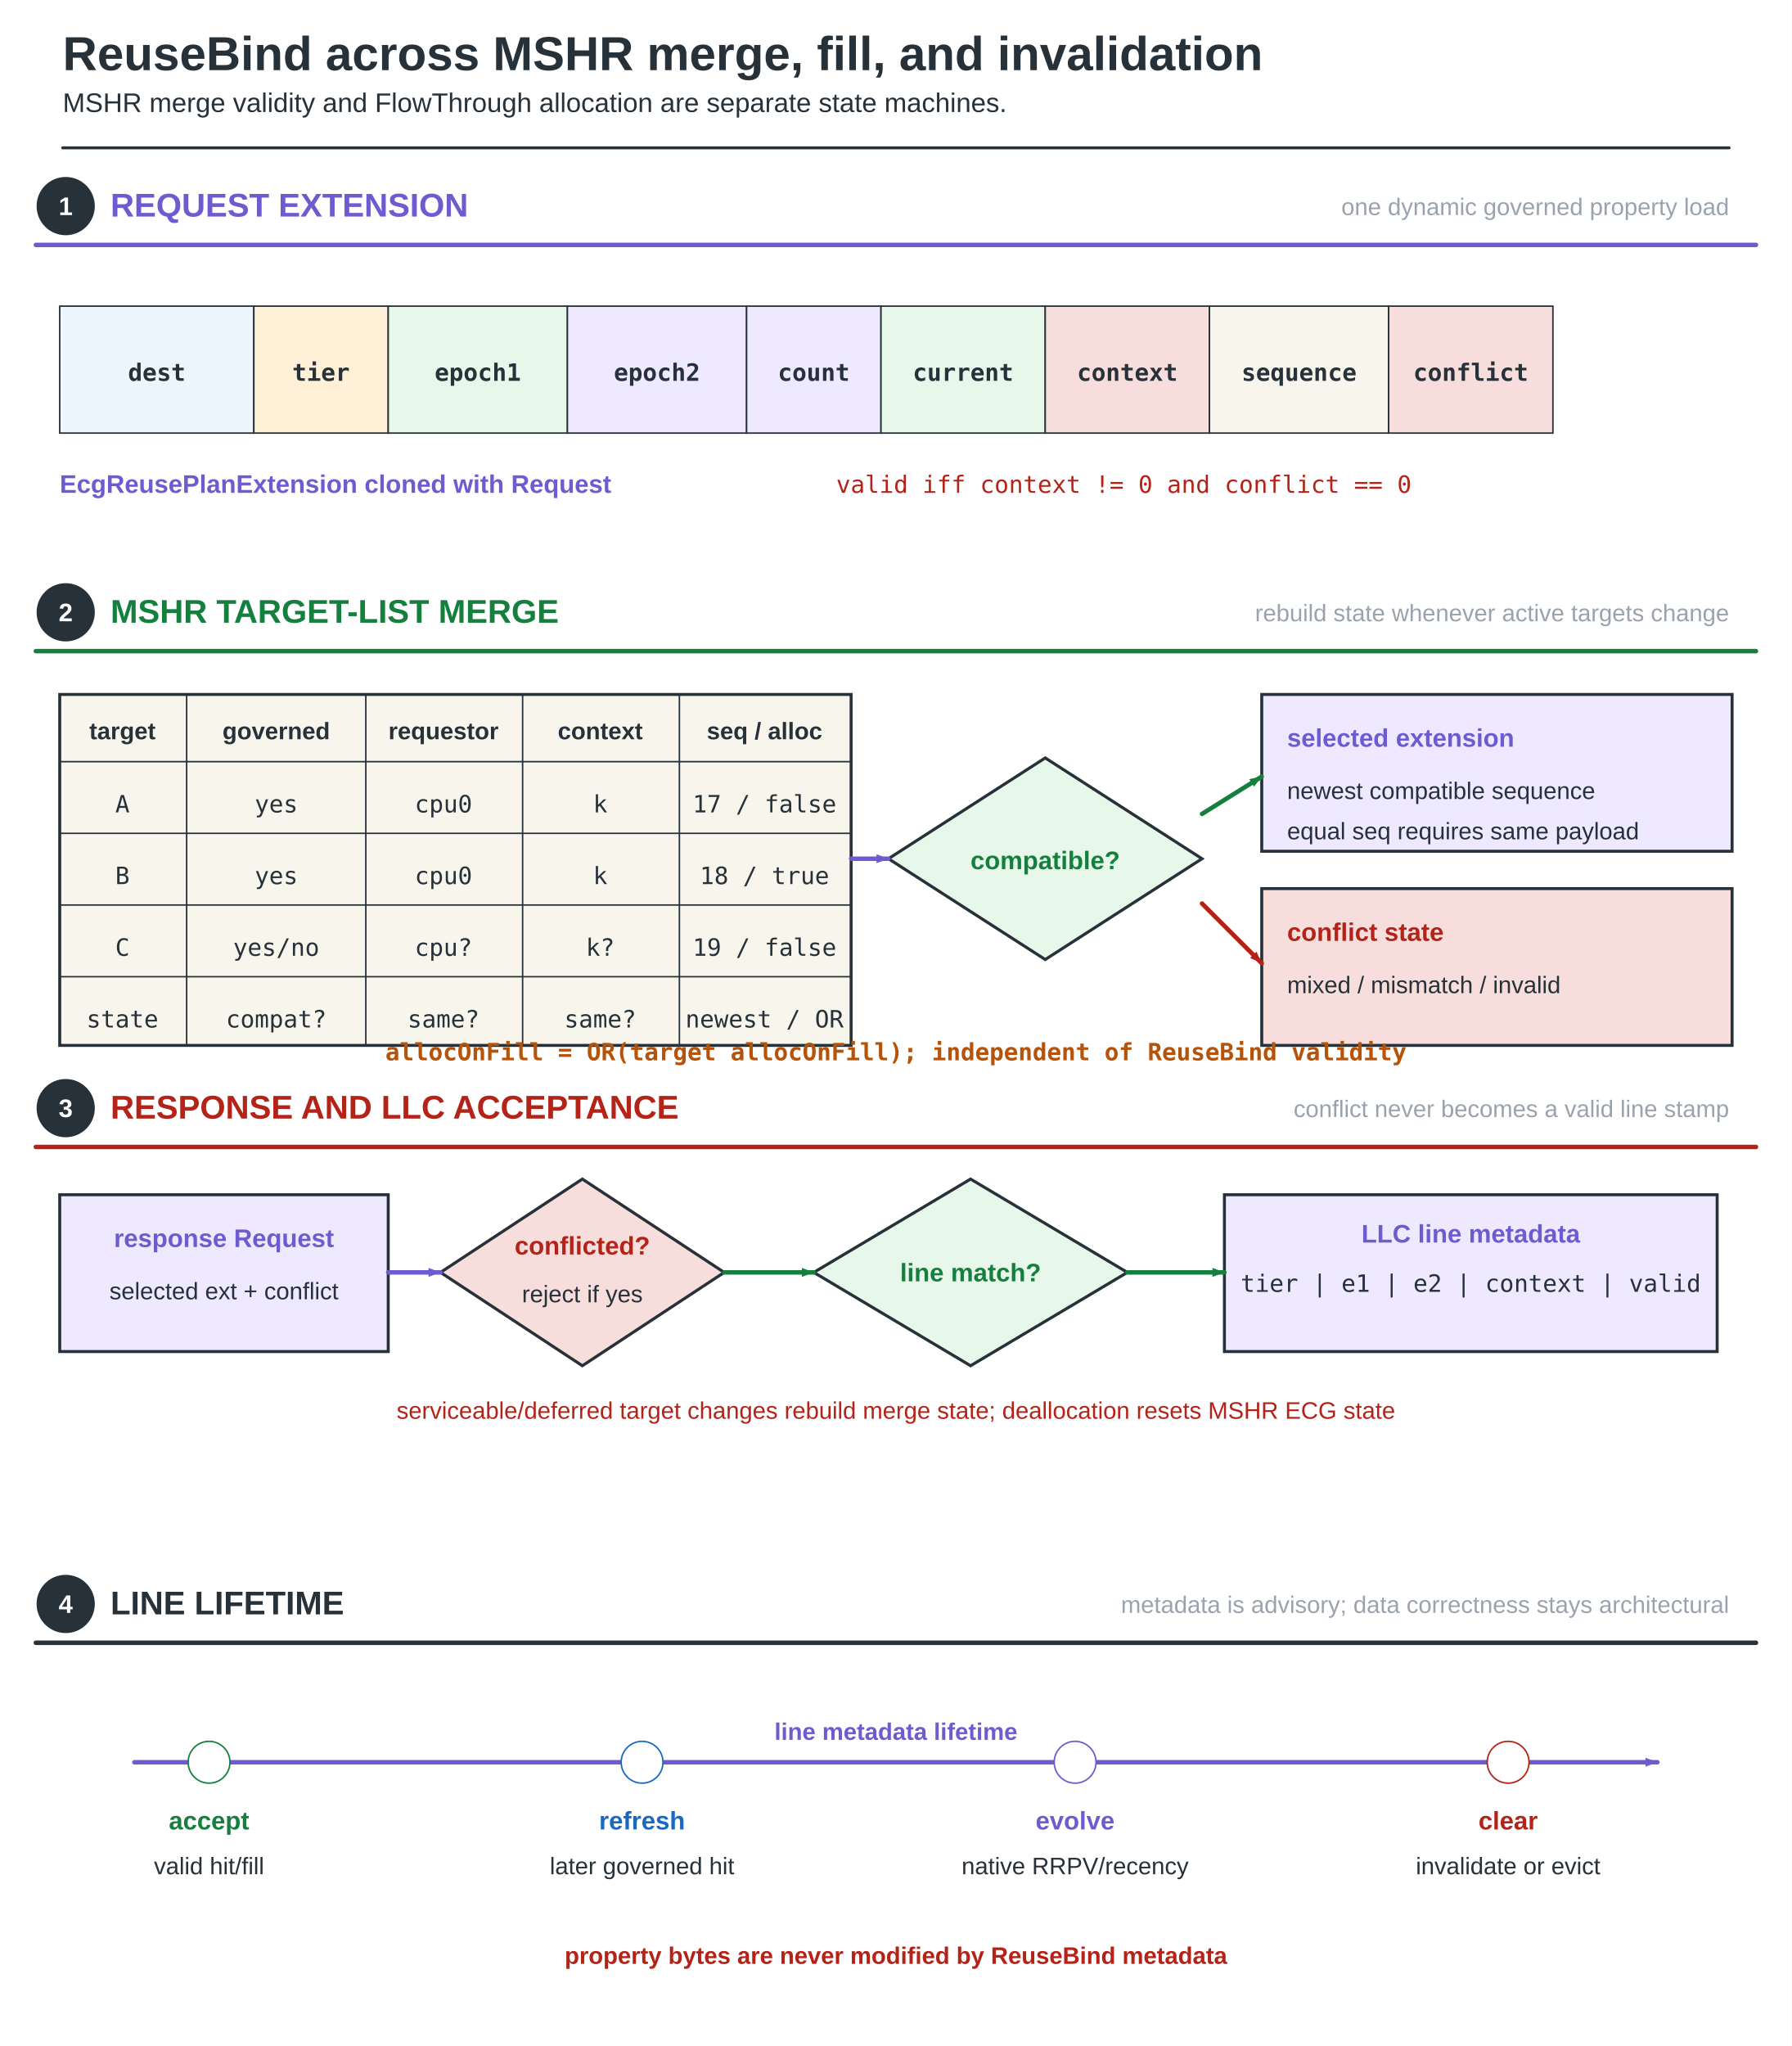
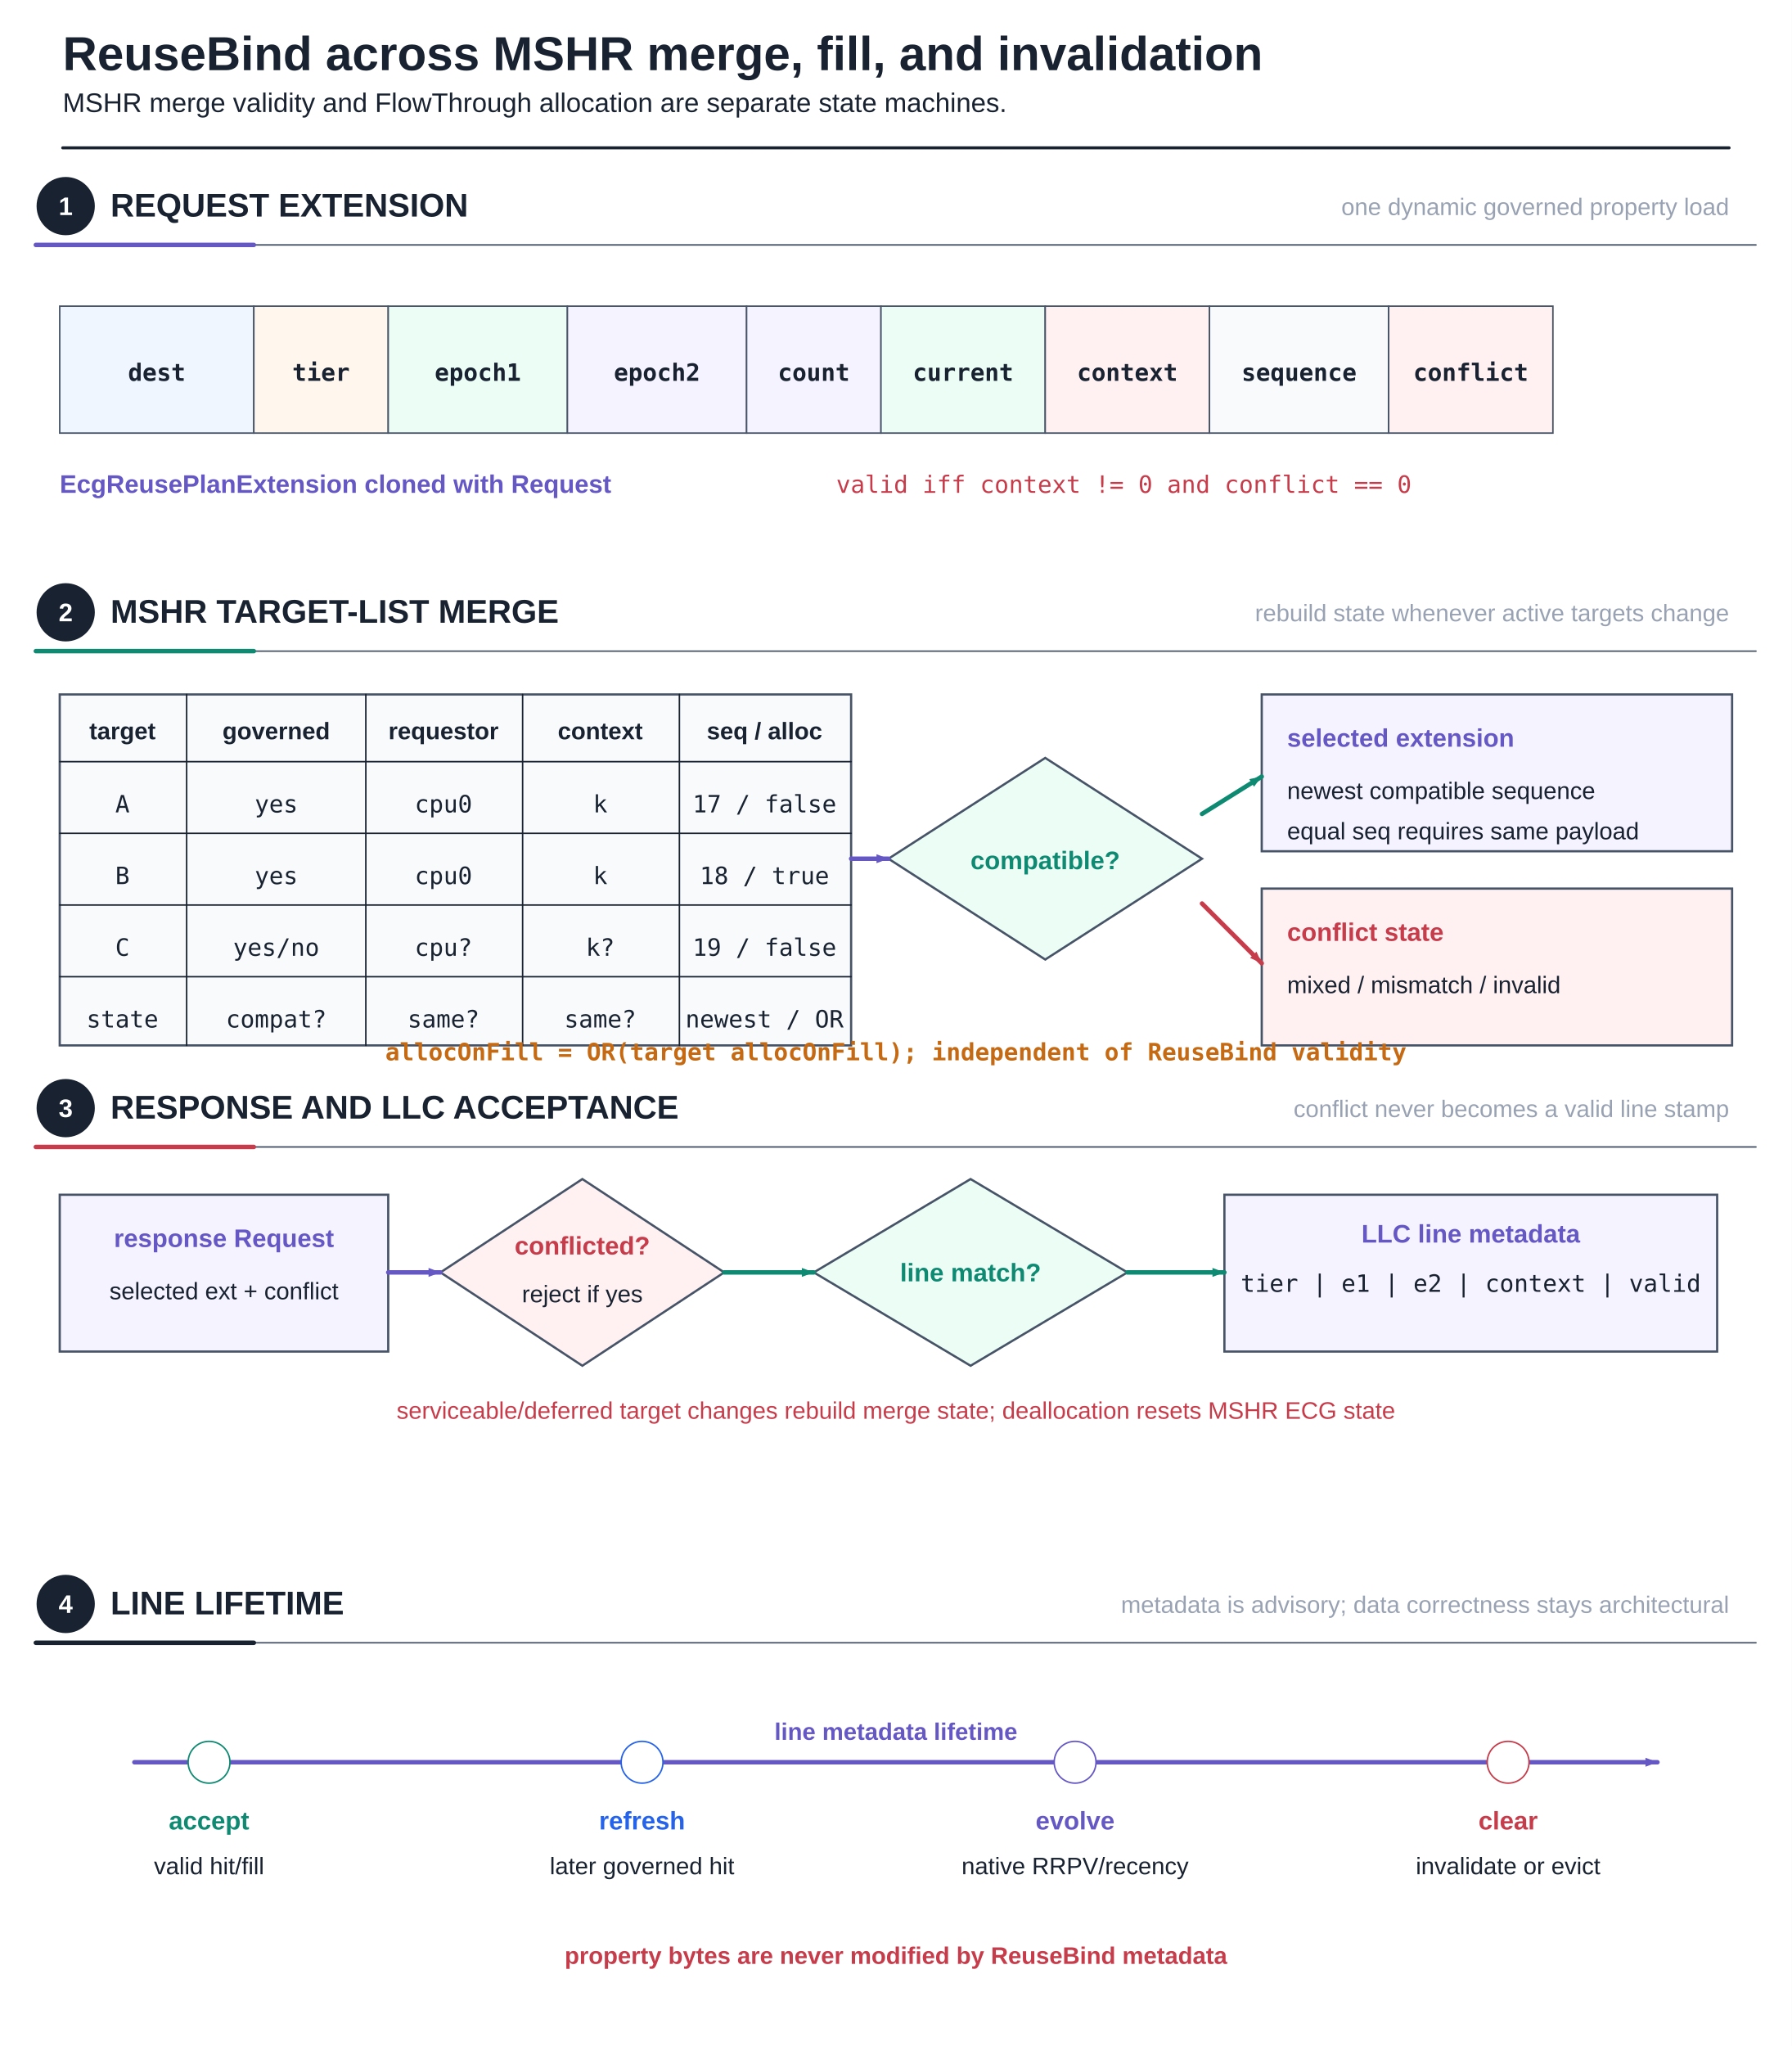
- <svg xmlns="http://www.w3.org/2000/svg" width="1200" height="1370" viewBox="0 0 1200 1370" role="img" aria-labelledby="title desc" fill="#27313A" data-figure-schema="ecg-public/v1">
+ <svg xmlns="http://www.w3.org/2000/svg" width="1200" height="1370" viewBox="0 0 1200 1370" role="img" aria-labelledby="title desc" fill="#182230" data-figure-schema="ecg-public/v1">
  <defs>
    <marker id="arrow-blue" viewBox="0 0 8 6" markerWidth="8" markerHeight="6" refX="8" refY="3" orient="auto" markerUnits="userSpaceOnUse">
-       <path d="M0 0 L8 3 L0 6 Z" fill="#1769C2" />
+       <path d="M0 0 L8 3 L0 6 Z" fill="#2563EB" />
    </marker>
    <marker id="arrow-green" viewBox="0 0 8 6" markerWidth="8" markerHeight="6" refX="8" refY="3" orient="auto" markerUnits="userSpaceOnUse">
-       <path d="M0 0 L8 3 L0 6 Z" fill="#15803D" />
+       <path d="M0 0 L8 3 L0 6 Z" fill="#0F8A72" />
    </marker>
    <marker id="arrow-amber" viewBox="0 0 8 6" markerWidth="8" markerHeight="6" refX="8" refY="3" orient="auto" markerUnits="userSpaceOnUse">
-       <path d="M0 0 L8 3 L0 6 Z" fill="#B45309" />
+       <path d="M0 0 L8 3 L0 6 Z" fill="#C56A13" />
    </marker>
    <marker id="arrow-red" viewBox="0 0 8 6" markerWidth="8" markerHeight="6" refX="8" refY="3" orient="auto" markerUnits="userSpaceOnUse">
-       <path d="M0 0 L8 3 L0 6 Z" fill="#B42318" />
+       <path d="M0 0 L8 3 L0 6 Z" fill="#C63C4A" />
    </marker>
    <marker id="arrow-purple" viewBox="0 0 8 6" markerWidth="8" markerHeight="6" refX="8" refY="3" orient="auto" markerUnits="userSpaceOnUse">
-       <path d="M0 0 L8 3 L0 6 Z" fill="#6D5BD0" />
+       <path d="M0 0 L8 3 L0 6 Z" fill="#6558C5" />
    </marker>
    <marker id="arrow-gray" viewBox="0 0 8 6" markerWidth="8" markerHeight="6" refX="8" refY="3" orient="auto" markerUnits="userSpaceOnUse">
-       <path d="M0 0 L8 3 L0 6 Z" fill="#9AA3AD" />
+       <path d="M0 0 L8 3 L0 6 Z" fill="#98A2B3" />
    </marker>
    <marker id="arrow-ink" viewBox="0 0 8 6" markerWidth="8" markerHeight="6" refX="8" refY="3" orient="auto" markerUnits="userSpaceOnUse">
-       <path d="M0 0 L8 3 L0 6 Z" fill="#27313A" />
+       <path d="M0 0 L8 3 L0 6 Z" fill="#182230" />
    </marker>
    <style>
      :root { color-scheme: light dark; }
      @media (prefers-color-scheme: dark) {
-         [fill="#FFFFFF"]{fill:#1E2327}[stroke="#FFFFFF"]{stroke:#1E2327}
-         [fill="#F8F6EC"]{fill:#252A2E}[stroke="#F8F6EC"]{stroke:#252A2E}
-         [fill="#EDF5FF"]{fill:#273846}[stroke="#EDF5FF"]{stroke:#273846}
-         [fill="#E7F7EA"]{fill:#24382A}[stroke="#E7F7EA"]{stroke:#24382A}
-         [fill="#FFF0D8"]{fill:#3B3122}[stroke="#FFF0D8"]{stroke:#3B3122}
-         [fill="#F7DEDC"]{fill:#3D292A}[stroke="#F7DEDC"]{stroke:#3D292A}
-         [fill="#EEE9FF"]{fill:#302C3C}[stroke="#EEE9FF"]{stroke:#302C3C}
-         [fill="#27313A"]{fill:#ECE7DD}[stroke="#27313A"]{stroke:#ECE7DD}
-         [fill="#9AA3AD"]{fill:#747D86}[stroke="#9AA3AD"]{stroke:#747D86}
-         [fill="#1769C2"]{fill:#63A8FF}[stroke="#1769C2"]{stroke:#63A8FF}
-         [fill="#15803D"]{fill:#63D68B}[stroke="#15803D"]{stroke:#63D68B}
-         [fill="#B45309"]{fill:#F0B35A}[stroke="#B45309"]{stroke:#F0B35A}
-         [fill="#6D5BD0"]{fill:#A79BF0}[stroke="#6D5BD0"]{stroke:#A79BF0}
-         [fill="#B42318"]{fill:#F09B95}[stroke="#B42318"]{stroke:#F09B95}
+         [fill="#FFFFFF"]{fill:#111827}[stroke="#FFFFFF"]{stroke:#111827}
+         [fill="#F8FAFC"]{fill:#172033}[stroke="#F8FAFC"]{stroke:#172033}
+         [fill="#EFF6FF"]{fill:#172554}[stroke="#EFF6FF"]{stroke:#172554}
+         [fill="#ECFDF5"]{fill:#073B34}[stroke="#ECFDF5"]{stroke:#073B34}
+         [fill="#FFF7ED"]{fill:#422A12}[stroke="#FFF7ED"]{stroke:#422A12}
+         [fill="#FFF1F2"]{fill:#421B22}[stroke="#FFF1F2"]{stroke:#421B22}
+         [fill="#F5F3FF"]{fill:#292349}[stroke="#F5F3FF"]{stroke:#292349}
+         [fill="#182230"]{fill:#F8FAFC}[stroke="#182230"]{stroke:#F8FAFC}
+         [fill="#475467"]{fill:#94A3B8}[stroke="#475467"]{stroke:#94A3B8}
+         [fill="#98A2B3"]{fill:#A8B0BF}[stroke="#98A2B3"]{stroke:#A8B0BF}
+         [fill="#2563EB"]{fill:#7FB0FF}[stroke="#2563EB"]{stroke:#7FB0FF}
+         [fill="#0F8A72"]{fill:#5ED0B0}[stroke="#0F8A72"]{stroke:#5ED0B0}
+         [fill="#C56A13"]{fill:#F0B36A}[stroke="#C56A13"]{stroke:#F0B36A}
+         [fill="#6558C5"]{fill:#ADA4FF}[stroke="#6558C5"]{stroke:#ADA4FF}
+         [fill="#C63C4A"]{fill:#F48B98}[stroke="#C63C4A"]{stroke:#F48B98}
      }
-       .sans{font-family:Arial,Helvetica,sans-serif}
-       .mono{font-family:"SFMono-Regular",Consolas,monospace}
+       .sans{font-family:"Liberation Sans","DejaVu Sans",Arial,sans-serif}
+       .mono{font-family:"DejaVu Sans Mono","Liberation Mono",Consolas,monospace}
      .title{font-size:32px;font-weight:700}
      .subtitle{font-size:18px}
      .heading{font-size:22px;font-weight:700}
      .label{font-size:17px;font-weight:700}
      .body{font-size:16px}
</style>
  </defs>
  <rect x="0" y="0" width="1200" height="1370" fill="#FFFFFF" />
-   <text x="42" y="47" text-anchor="start" class="sans title" fill="#27313A" font-weight="700">ReuseBind across MSHR merge, fill, and invalidation</text>
-   <text x="42" y="75" text-anchor="start" class="sans subtitle" fill="#27313A">MSHR merge validity and FlowThrough allocation are separate state machines.</text>
-   <line x1="42" y1="99" x2="1158" y2="99" stroke="#27313A" stroke-width="2" stroke-linecap="round" vector-effect="non-scaling-stroke" />
-   <circle cx="44" cy="138" r="19" fill="#27313A" stroke="#27313A" stroke-width="1" />
+   <text x="42" y="47" text-anchor="start" class="sans title" fill="#182230" font-weight="700">ReuseBind across MSHR merge, fill, and invalidation</text>
+   <text x="42" y="75" text-anchor="start" class="sans subtitle" fill="#182230">MSHR merge validity and FlowThrough allocation are separate state machines.</text>
+   <line x1="42" y1="99" x2="1158" y2="99" stroke="#182230" stroke-width="2" stroke-linecap="round" vector-effect="non-scaling-stroke" />
+   <circle cx="44" cy="138" r="19" fill="#182230" stroke="#182230" stroke-width="1" />
  <text x="44" y="144" text-anchor="middle" class="sans label" fill="#FFFFFF" font-weight="700">1</text>
-   <text x="74" y="145" text-anchor="start" class="sans heading" fill="#6D5BD0" font-weight="700">REQUEST EXTENSION</text>
-   <text x="1158" y="144" text-anchor="end" class="sans body" fill="#9AA3AD">one dynamic governed property load</text>
-   <line x1="24" y1="164" x2="1176" y2="164" stroke="#6D5BD0" stroke-width="3" stroke-linecap="round" vector-effect="non-scaling-stroke" />
-   <rect x="40" y="205" width="130" height="85" rx="0" fill="#EDF5FF" stroke="#27313A" stroke-width="1" data-shape="rect" data-x="40" data-y="205" data-width="130" data-height="85" />
-   <text x="105.0" y="255" text-anchor="middle" class="mono body" fill="#27313A" font-weight="700">dest</text>
-   <rect x="170" y="205" width="90" height="85" rx="0" fill="#FFF0D8" stroke="#27313A" stroke-width="1" data-shape="rect" data-x="170" data-y="205" data-width="90" data-height="85" />
-   <text x="215.0" y="255" text-anchor="middle" class="mono body" fill="#27313A" font-weight="700">tier</text>
-   <rect x="260" y="205" width="120" height="85" rx="0" fill="#E7F7EA" stroke="#27313A" stroke-width="1" data-shape="rect" data-x="260" data-y="205" data-width="120" data-height="85" />
-   <text x="320.0" y="255" text-anchor="middle" class="mono body" fill="#27313A" font-weight="700">epoch1</text>
-   <rect x="380" y="205" width="120" height="85" rx="0" fill="#EEE9FF" stroke="#27313A" stroke-width="1" data-shape="rect" data-x="380" data-y="205" data-width="120" data-height="85" />
-   <text x="440.0" y="255" text-anchor="middle" class="mono body" fill="#27313A" font-weight="700">epoch2</text>
-   <rect x="500" y="205" width="90" height="85" rx="0" fill="#EEE9FF" stroke="#27313A" stroke-width="1" data-shape="rect" data-x="500" data-y="205" data-width="90" data-height="85" />
-   <text x="545.0" y="255" text-anchor="middle" class="mono body" fill="#27313A" font-weight="700">count</text>
-   <rect x="590" y="205" width="110" height="85" rx="0" fill="#E7F7EA" stroke="#27313A" stroke-width="1" data-shape="rect" data-x="590" data-y="205" data-width="110" data-height="85" />
-   <text x="645.0" y="255" text-anchor="middle" class="mono body" fill="#27313A" font-weight="700">current</text>
-   <rect x="700" y="205" width="110" height="85" rx="0" fill="#F7DEDC" stroke="#27313A" stroke-width="1" data-shape="rect" data-x="700" data-y="205" data-width="110" data-height="85" />
-   <text x="755.0" y="255" text-anchor="middle" class="mono body" fill="#27313A" font-weight="700">context</text>
-   <rect x="810" y="205" width="120" height="85" rx="0" fill="#F8F6EC" stroke="#27313A" stroke-width="1" data-shape="rect" data-x="810" data-y="205" data-width="120" data-height="85" />
-   <text x="870.0" y="255" text-anchor="middle" class="mono body" fill="#27313A" font-weight="700">sequence</text>
-   <rect x="930" y="205" width="110" height="85" rx="0" fill="#F7DEDC" stroke="#27313A" stroke-width="1" data-shape="rect" data-x="930" data-y="205" data-width="110" data-height="85" />
-   <text x="985.0" y="255" text-anchor="middle" class="mono body" fill="#27313A" font-weight="700">conflict</text>
-   <text x="40" y="330" text-anchor="start" class="sans label" fill="#6D5BD0" font-weight="700">EcgReusePlanExtension cloned with Request</text>
-   <text x="560" y="330" text-anchor="start" class="mono body" fill="#B42318">valid iff context != 0 and conflict == 0</text>
-   <circle cx="44" cy="410" r="19" fill="#27313A" stroke="#27313A" stroke-width="1" />
+   <text x="74" y="145" text-anchor="start" class="sans heading" fill="#182230" font-weight="700">REQUEST EXTENSION</text>
+   <text x="1158" y="144" text-anchor="end" class="sans body" fill="#98A2B3">one dynamic governed property load</text>
+   <line x1="24" y1="164" x2="1176" y2="164" stroke="#475467" stroke-width="1" stroke-linecap="round" vector-effect="non-scaling-stroke" />
+   <line x1="24" y1="164" x2="170" y2="164" stroke="#6558C5" stroke-width="3" stroke-linecap="round" vector-effect="non-scaling-stroke" />
+   <rect x="40" y="205" width="130" height="85" rx="0" fill="#EFF6FF" stroke="#475467" stroke-width="1" data-shape="rect" data-x="40" data-y="205" data-width="130" data-height="85" />
+   <text x="105.0" y="255" text-anchor="middle" class="mono body" fill="#182230" font-weight="700">dest</text>
+   <rect x="170" y="205" width="90" height="85" rx="0" fill="#FFF7ED" stroke="#475467" stroke-width="1" data-shape="rect" data-x="170" data-y="205" data-width="90" data-height="85" />
+   <text x="215.0" y="255" text-anchor="middle" class="mono body" fill="#182230" font-weight="700">tier</text>
+   <rect x="260" y="205" width="120" height="85" rx="0" fill="#ECFDF5" stroke="#475467" stroke-width="1" data-shape="rect" data-x="260" data-y="205" data-width="120" data-height="85" />
+   <text x="320.0" y="255" text-anchor="middle" class="mono body" fill="#182230" font-weight="700">epoch1</text>
+   <rect x="380" y="205" width="120" height="85" rx="0" fill="#F5F3FF" stroke="#475467" stroke-width="1" data-shape="rect" data-x="380" data-y="205" data-width="120" data-height="85" />
+   <text x="440.0" y="255" text-anchor="middle" class="mono body" fill="#182230" font-weight="700">epoch2</text>
+   <rect x="500" y="205" width="90" height="85" rx="0" fill="#F5F3FF" stroke="#475467" stroke-width="1" data-shape="rect" data-x="500" data-y="205" data-width="90" data-height="85" />
+   <text x="545.0" y="255" text-anchor="middle" class="mono body" fill="#182230" font-weight="700">count</text>
+   <rect x="590" y="205" width="110" height="85" rx="0" fill="#ECFDF5" stroke="#475467" stroke-width="1" data-shape="rect" data-x="590" data-y="205" data-width="110" data-height="85" />
+   <text x="645.0" y="255" text-anchor="middle" class="mono body" fill="#182230" font-weight="700">current</text>
+   <rect x="700" y="205" width="110" height="85" rx="0" fill="#FFF1F2" stroke="#475467" stroke-width="1" data-shape="rect" data-x="700" data-y="205" data-width="110" data-height="85" />
+   <text x="755.0" y="255" text-anchor="middle" class="mono body" fill="#182230" font-weight="700">context</text>
+   <rect x="810" y="205" width="120" height="85" rx="0" fill="#F8FAFC" stroke="#475467" stroke-width="1" data-shape="rect" data-x="810" data-y="205" data-width="120" data-height="85" />
+   <text x="870.0" y="255" text-anchor="middle" class="mono body" fill="#182230" font-weight="700">sequence</text>
+   <rect x="930" y="205" width="110" height="85" rx="0" fill="#FFF1F2" stroke="#475467" stroke-width="1" data-shape="rect" data-x="930" data-y="205" data-width="110" data-height="85" />
+   <text x="985.0" y="255" text-anchor="middle" class="mono body" fill="#182230" font-weight="700">conflict</text>
+   <text x="40" y="330" text-anchor="start" class="sans label" fill="#6558C5" font-weight="700">EcgReusePlanExtension cloned with Request</text>
+   <text x="560" y="330" text-anchor="start" class="mono body" fill="#C63C4A">valid iff context != 0 and conflict == 0</text>
+   <circle cx="44" cy="410" r="19" fill="#182230" stroke="#182230" stroke-width="1" />
  <text x="44" y="416" text-anchor="middle" class="sans label" fill="#FFFFFF" font-weight="700">2</text>
-   <text x="74" y="417" text-anchor="start" class="sans heading" fill="#15803D" font-weight="700">MSHR TARGET-LIST MERGE</text>
-   <text x="1158" y="416" text-anchor="end" class="sans body" fill="#9AA3AD">rebuild state whenever active targets change</text>
-   <line x1="24" y1="436" x2="1176" y2="436" stroke="#15803D" stroke-width="3" stroke-linecap="round" vector-effect="non-scaling-stroke" />
-   <rect x="40" y="465" width="530" height="235" rx="0" fill="#F8F6EC" stroke="#27313A" stroke-width="2" data-shape="rect" data-x="40" data-y="465" data-width="530" data-height="235" />
-   <line x1="40" y1="510" x2="570" y2="510" stroke="#27313A" stroke-width="1" stroke-linecap="round" vector-effect="non-scaling-stroke" />
-   <line x1="40" y1="558" x2="570" y2="558" stroke="#27313A" stroke-width="1" stroke-linecap="round" vector-effect="non-scaling-stroke" />
-   <line x1="40" y1="606" x2="570" y2="606" stroke="#27313A" stroke-width="1" stroke-linecap="round" vector-effect="non-scaling-stroke" />
-   <line x1="40" y1="654" x2="570" y2="654" stroke="#27313A" stroke-width="1" stroke-linecap="round" vector-effect="non-scaling-stroke" />
-   <line x1="125" y1="465" x2="125" y2="700" stroke="#27313A" stroke-width="1" stroke-linecap="round" vector-effect="non-scaling-stroke" />
-   <line x1="245" y1="465" x2="245" y2="700" stroke="#27313A" stroke-width="1" stroke-linecap="round" vector-effect="non-scaling-stroke" />
-   <line x1="350" y1="465" x2="350" y2="700" stroke="#27313A" stroke-width="1" stroke-linecap="round" vector-effect="non-scaling-stroke" />
-   <line x1="455" y1="465" x2="455" y2="700" stroke="#27313A" stroke-width="1" stroke-linecap="round" vector-effect="non-scaling-stroke" />
-   <text x="82" y="495" text-anchor="middle" class="sans body" fill="#27313A" font-weight="700">target</text>
-   <text x="185" y="495" text-anchor="middle" class="sans body" fill="#27313A" font-weight="700">governed</text>
-   <text x="297" y="495" text-anchor="middle" class="sans body" fill="#27313A" font-weight="700">requestor</text>
-   <text x="402" y="495" text-anchor="middle" class="sans body" fill="#27313A" font-weight="700">context</text>
-   <text x="512" y="495" text-anchor="middle" class="sans body" fill="#27313A" font-weight="700">seq / alloc</text>
-   <text x="82" y="544" text-anchor="middle" class="mono body" fill="#27313A">A</text>
-   <text x="185" y="544" text-anchor="middle" class="mono body" fill="#27313A">yes</text>
-   <text x="297" y="544" text-anchor="middle" class="mono body" fill="#27313A">cpu0</text>
-   <text x="402" y="544" text-anchor="middle" class="mono body" fill="#27313A">k</text>
-   <text x="512" y="544" text-anchor="middle" class="mono body" fill="#27313A">17 / false</text>
-   <text x="82" y="592" text-anchor="middle" class="mono body" fill="#27313A">B</text>
-   <text x="185" y="592" text-anchor="middle" class="mono body" fill="#27313A">yes</text>
-   <text x="297" y="592" text-anchor="middle" class="mono body" fill="#27313A">cpu0</text>
-   <text x="402" y="592" text-anchor="middle" class="mono body" fill="#27313A">k</text>
-   <text x="512" y="592" text-anchor="middle" class="mono body" fill="#27313A">18 / true</text>
-   <text x="82" y="640" text-anchor="middle" class="mono body" fill="#27313A">C</text>
-   <text x="185" y="640" text-anchor="middle" class="mono body" fill="#27313A">yes/no</text>
-   <text x="297" y="640" text-anchor="middle" class="mono body" fill="#27313A">cpu?</text>
-   <text x="402" y="640" text-anchor="middle" class="mono body" fill="#27313A">k?</text>
-   <text x="512" y="640" text-anchor="middle" class="mono body" fill="#27313A">19 / false</text>
-   <text x="82" y="688" text-anchor="middle" class="mono body" fill="#27313A">state</text>
-   <text x="185" y="688" text-anchor="middle" class="mono body" fill="#27313A">compat?</text>
-   <text x="297" y="688" text-anchor="middle" class="mono body" fill="#27313A">same?</text>
-   <text x="402" y="688" text-anchor="middle" class="mono body" fill="#27313A">same?</text>
-   <text x="512" y="688" text-anchor="middle" class="mono body" fill="#27313A">newest / OR</text>
-   <polygon points="700,507.5 805.0,575 700,642.5 595.0,575" fill="#E7F7EA" stroke="#27313A" stroke-width="2" data-shape="diamond" data-cx="700" data-cy="575" data-width="210" data-height="135" />
-   <text x="700" y="582" text-anchor="middle" class="sans label" fill="#15803D" font-weight="700">compatible?</text>
-   <path d="M570 575 L595 575" fill="none" stroke="#6D5BD0" stroke-width="3" stroke-linecap="round" stroke-linejoin="round" vector-effect="non-scaling-stroke" marker-end="url(#arrow-purple)" data-flow-kind="control" data-flow-underlay="false" data-flow-label="target" />
-   <rect x="845" y="465" width="315" height="105" rx="0" fill="#EEE9FF" stroke="#27313A" stroke-width="2" data-shape="rect" data-x="845" data-y="465" data-width="315" data-height="105" />
-   <text x="862" y="500" text-anchor="start" class="sans label" fill="#6D5BD0" font-weight="700">selected extension</text>
-   <text x="862" y="535" text-anchor="start" class="sans body" fill="#27313A">newest compatible sequence</text>
-   <text x="862" y="562" text-anchor="start" class="sans body" fill="#27313A">equal seq requires same payload</text>
-   <rect x="845" y="595" width="315" height="105" rx="0" fill="#F7DEDC" stroke="#27313A" stroke-width="2" data-shape="rect" data-x="845" data-y="595" data-width="315" data-height="105" />
-   <text x="862" y="630" text-anchor="start" class="sans label" fill="#B42318" font-weight="700">conflict state</text>
-   <text x="862" y="665" text-anchor="start" class="sans body" fill="#27313A">mixed / mismatch / invalid</text>
-   <path d="M805 545 L845 520" fill="none" stroke="#15803D" stroke-width="3" stroke-linecap="round" stroke-linejoin="round" vector-effect="non-scaling-stroke" marker-end="url(#arrow-green)" data-flow-kind="control" data-flow-underlay="false" data-flow-label="selected extension" />
-   <path d="M805 605 L845 645" fill="none" stroke="#B42318" stroke-width="3" stroke-linecap="round" stroke-linejoin="round" vector-effect="non-scaling-stroke" marker-end="url(#arrow-red)" data-flow-kind="control" data-flow-underlay="false" data-flow-label="conflict state" />
-   <text x="600" y="710" text-anchor="middle" class="mono body" fill="#B45309" font-weight="700">allocOnFill = OR(target allocOnFill); independent of ReuseBind validity</text>
-   <circle cx="44" cy="742" r="19" fill="#27313A" stroke="#27313A" stroke-width="1" />
+   <text x="74" y="417" text-anchor="start" class="sans heading" fill="#182230" font-weight="700">MSHR TARGET-LIST MERGE</text>
+   <text x="1158" y="416" text-anchor="end" class="sans body" fill="#98A2B3">rebuild state whenever active targets change</text>
+   <line x1="24" y1="436" x2="1176" y2="436" stroke="#475467" stroke-width="1" stroke-linecap="round" vector-effect="non-scaling-stroke" />
+   <line x1="24" y1="436" x2="170" y2="436" stroke="#0F8A72" stroke-width="3" stroke-linecap="round" vector-effect="non-scaling-stroke" />
+   <rect x="40" y="465" width="530" height="235" rx="0" fill="#F8FAFC" stroke="#475467" stroke-width="1.5" data-shape="rect" data-x="40" data-y="465" data-width="530" data-height="235" />
+   <line x1="40" y1="510" x2="570" y2="510" stroke="#182230" stroke-width="1" stroke-linecap="round" vector-effect="non-scaling-stroke" />
+   <line x1="40" y1="558" x2="570" y2="558" stroke="#182230" stroke-width="1" stroke-linecap="round" vector-effect="non-scaling-stroke" />
+   <line x1="40" y1="606" x2="570" y2="606" stroke="#182230" stroke-width="1" stroke-linecap="round" vector-effect="non-scaling-stroke" />
+   <line x1="40" y1="654" x2="570" y2="654" stroke="#182230" stroke-width="1" stroke-linecap="round" vector-effect="non-scaling-stroke" />
+   <line x1="125" y1="465" x2="125" y2="700" stroke="#182230" stroke-width="1" stroke-linecap="round" vector-effect="non-scaling-stroke" />
+   <line x1="245" y1="465" x2="245" y2="700" stroke="#182230" stroke-width="1" stroke-linecap="round" vector-effect="non-scaling-stroke" />
+   <line x1="350" y1="465" x2="350" y2="700" stroke="#182230" stroke-width="1" stroke-linecap="round" vector-effect="non-scaling-stroke" />
+   <line x1="455" y1="465" x2="455" y2="700" stroke="#182230" stroke-width="1" stroke-linecap="round" vector-effect="non-scaling-stroke" />
+   <text x="82" y="495" text-anchor="middle" class="sans body" fill="#182230" font-weight="700">target</text>
+   <text x="185" y="495" text-anchor="middle" class="sans body" fill="#182230" font-weight="700">governed</text>
+   <text x="297" y="495" text-anchor="middle" class="sans body" fill="#182230" font-weight="700">requestor</text>
+   <text x="402" y="495" text-anchor="middle" class="sans body" fill="#182230" font-weight="700">context</text>
+   <text x="512" y="495" text-anchor="middle" class="sans body" fill="#182230" font-weight="700">seq / alloc</text>
+   <text x="82" y="544" text-anchor="middle" class="mono body" fill="#182230">A</text>
+   <text x="185" y="544" text-anchor="middle" class="mono body" fill="#182230">yes</text>
+   <text x="297" y="544" text-anchor="middle" class="mono body" fill="#182230">cpu0</text>
+   <text x="402" y="544" text-anchor="middle" class="mono body" fill="#182230">k</text>
+   <text x="512" y="544" text-anchor="middle" class="mono body" fill="#182230">17 / false</text>
+   <text x="82" y="592" text-anchor="middle" class="mono body" fill="#182230">B</text>
+   <text x="185" y="592" text-anchor="middle" class="mono body" fill="#182230">yes</text>
+   <text x="297" y="592" text-anchor="middle" class="mono body" fill="#182230">cpu0</text>
+   <text x="402" y="592" text-anchor="middle" class="mono body" fill="#182230">k</text>
+   <text x="512" y="592" text-anchor="middle" class="mono body" fill="#182230">18 / true</text>
+   <text x="82" y="640" text-anchor="middle" class="mono body" fill="#182230">C</text>
+   <text x="185" y="640" text-anchor="middle" class="mono body" fill="#182230">yes/no</text>
+   <text x="297" y="640" text-anchor="middle" class="mono body" fill="#182230">cpu?</text>
+   <text x="402" y="640" text-anchor="middle" class="mono body" fill="#182230">k?</text>
+   <text x="512" y="640" text-anchor="middle" class="mono body" fill="#182230">19 / false</text>
+   <text x="82" y="688" text-anchor="middle" class="mono body" fill="#182230">state</text>
+   <text x="185" y="688" text-anchor="middle" class="mono body" fill="#182230">compat?</text>
+   <text x="297" y="688" text-anchor="middle" class="mono body" fill="#182230">same?</text>
+   <text x="402" y="688" text-anchor="middle" class="mono body" fill="#182230">same?</text>
+   <text x="512" y="688" text-anchor="middle" class="mono body" fill="#182230">newest / OR</text>
+   <polygon points="700,507.5 805.0,575 700,642.5 595.0,575" fill="#ECFDF5" stroke="#475467" stroke-width="1.5" data-shape="diamond" data-cx="700" data-cy="575" data-width="210" data-height="135" />
+   <text x="700" y="582" text-anchor="middle" class="sans label" fill="#0F8A72" font-weight="700">compatible?</text>
+   <path d="M570 575 L595 575" fill="none" stroke="#6558C5" stroke-width="3" stroke-linecap="round" stroke-linejoin="round" vector-effect="non-scaling-stroke" marker-end="url(#arrow-purple)" data-flow-kind="control" data-flow-underlay="false" data-flow-label="target" />
+   <rect x="845" y="465" width="315" height="105" rx="0" fill="#F5F3FF" stroke="#475467" stroke-width="1.5" data-shape="rect" data-x="845" data-y="465" data-width="315" data-height="105" />
+   <text x="862" y="500" text-anchor="start" class="sans label" fill="#6558C5" font-weight="700">selected extension</text>
+   <text x="862" y="535" text-anchor="start" class="sans body" fill="#182230">newest compatible sequence</text>
+   <text x="862" y="562" text-anchor="start" class="sans body" fill="#182230">equal seq requires same payload</text>
+   <rect x="845" y="595" width="315" height="105" rx="0" fill="#FFF1F2" stroke="#475467" stroke-width="1.5" data-shape="rect" data-x="845" data-y="595" data-width="315" data-height="105" />
+   <text x="862" y="630" text-anchor="start" class="sans label" fill="#C63C4A" font-weight="700">conflict state</text>
+   <text x="862" y="665" text-anchor="start" class="sans body" fill="#182230">mixed / mismatch / invalid</text>
+   <path d="M805 545 L845 520" fill="none" stroke="#0F8A72" stroke-width="3" stroke-linecap="round" stroke-linejoin="round" vector-effect="non-scaling-stroke" marker-end="url(#arrow-green)" data-flow-kind="control" data-flow-underlay="false" data-flow-label="selected extension" />
+   <path d="M805 605 L845 645" fill="none" stroke="#C63C4A" stroke-width="3" stroke-linecap="round" stroke-linejoin="round" vector-effect="non-scaling-stroke" marker-end="url(#arrow-red)" data-flow-kind="control" data-flow-underlay="false" data-flow-label="conflict state" />
+   <text x="600" y="710" text-anchor="middle" class="mono body" fill="#C56A13" font-weight="700">allocOnFill = OR(target allocOnFill); independent of ReuseBind validity</text>
+   <circle cx="44" cy="742" r="19" fill="#182230" stroke="#182230" stroke-width="1" />
  <text x="44" y="748" text-anchor="middle" class="sans label" fill="#FFFFFF" font-weight="700">3</text>
-   <text x="74" y="749" text-anchor="start" class="sans heading" fill="#B42318" font-weight="700">RESPONSE AND LLC ACCEPTANCE</text>
-   <text x="1158" y="748" text-anchor="end" class="sans body" fill="#9AA3AD">conflict never becomes a valid line stamp</text>
-   <line x1="24" y1="768" x2="1176" y2="768" stroke="#B42318" stroke-width="3" stroke-linecap="round" vector-effect="non-scaling-stroke" />
-   <rect x="40" y="800" width="220" height="105" rx="0" fill="#EEE9FF" stroke="#27313A" stroke-width="2" data-shape="rect" data-x="40" data-y="800" data-width="220" data-height="105" />
-   <text x="150" y="835" text-anchor="middle" class="sans label" fill="#6D5BD0" font-weight="700">response Request</text>
-   <text x="150" y="870" text-anchor="middle" class="sans body" fill="#27313A">selected ext + conflict</text>
-   <polygon points="390,789.5 485.0,852 390,914.5 295.0,852" fill="#F7DEDC" stroke="#27313A" stroke-width="2" data-shape="diamond" data-cx="390" data-cy="852" data-width="190" data-height="125" />
-   <text x="390" y="840" text-anchor="middle" class="sans label" fill="#B42318" font-weight="700">conflicted?</text>
-   <text x="390" y="872" text-anchor="middle" class="sans body" fill="#27313A">reject if yes</text>
-   <polygon points="650,789.5 755.0,852 650,914.5 545.0,852" fill="#E7F7EA" stroke="#27313A" stroke-width="2" data-shape="diamond" data-cx="650" data-cy="852" data-width="210" data-height="125" />
-   <text x="650" y="858" text-anchor="middle" class="sans label" fill="#15803D" font-weight="700">line match?</text>
-   <rect x="820" y="800" width="330" height="105" rx="0" fill="#EEE9FF" stroke="#27313A" stroke-width="2" data-shape="rect" data-x="820" data-y="800" data-width="330" data-height="105" />
-   <text x="985" y="832" text-anchor="middle" class="sans label" fill="#6D5BD0" font-weight="700">LLC line metadata</text>
-   <text x="985" y="865" text-anchor="middle" class="mono body" fill="#27313A">tier | e1 | e2 | context | valid</text>
-   <path d="M260 852 L295 852" fill="none" stroke="#6D5BD0" stroke-width="3" stroke-linecap="round" stroke-linejoin="round" vector-effect="non-scaling-stroke" marker-end="url(#arrow-purple)" data-flow-kind="control" data-flow-underlay="false" data-flow-label="response Request" />
-   <path d="M485 852 L545 852" fill="none" stroke="#15803D" stroke-width="3" stroke-linecap="round" stroke-linejoin="round" vector-effect="non-scaling-stroke" marker-end="url(#arrow-green)" data-flow-kind="control" data-flow-underlay="false" data-flow-label="conflicted?" />
-   <path d="M755 852 L820 852" fill="none" stroke="#15803D" stroke-width="3" stroke-linecap="round" stroke-linejoin="round" vector-effect="non-scaling-stroke" marker-end="url(#arrow-green)" data-flow-kind="control" data-flow-underlay="false" data-flow-label="line match?" />
-   <text x="600" y="950" text-anchor="middle" class="sans body" fill="#B42318">serviceable/deferred target changes rebuild merge state; deallocation resets MSHR ECG state</text>
-   <circle cx="44" cy="1074" r="19" fill="#27313A" stroke="#27313A" stroke-width="1" />
+   <text x="74" y="749" text-anchor="start" class="sans heading" fill="#182230" font-weight="700">RESPONSE AND LLC ACCEPTANCE</text>
+   <text x="1158" y="748" text-anchor="end" class="sans body" fill="#98A2B3">conflict never becomes a valid line stamp</text>
+   <line x1="24" y1="768" x2="1176" y2="768" stroke="#475467" stroke-width="1" stroke-linecap="round" vector-effect="non-scaling-stroke" />
+   <line x1="24" y1="768" x2="170" y2="768" stroke="#C63C4A" stroke-width="3" stroke-linecap="round" vector-effect="non-scaling-stroke" />
+   <rect x="40" y="800" width="220" height="105" rx="0" fill="#F5F3FF" stroke="#475467" stroke-width="1.5" data-shape="rect" data-x="40" data-y="800" data-width="220" data-height="105" />
+   <text x="150" y="835" text-anchor="middle" class="sans label" fill="#6558C5" font-weight="700">response Request</text>
+   <text x="150" y="870" text-anchor="middle" class="sans body" fill="#182230">selected ext + conflict</text>
+   <polygon points="390,789.5 485.0,852 390,914.5 295.0,852" fill="#FFF1F2" stroke="#475467" stroke-width="1.5" data-shape="diamond" data-cx="390" data-cy="852" data-width="190" data-height="125" />
+   <text x="390" y="840" text-anchor="middle" class="sans label" fill="#C63C4A" font-weight="700">conflicted?</text>
+   <text x="390" y="872" text-anchor="middle" class="sans body" fill="#182230">reject if yes</text>
+   <polygon points="650,789.5 755.0,852 650,914.5 545.0,852" fill="#ECFDF5" stroke="#475467" stroke-width="1.5" data-shape="diamond" data-cx="650" data-cy="852" data-width="210" data-height="125" />
+   <text x="650" y="858" text-anchor="middle" class="sans label" fill="#0F8A72" font-weight="700">line match?</text>
+   <rect x="820" y="800" width="330" height="105" rx="0" fill="#F5F3FF" stroke="#475467" stroke-width="1.5" data-shape="rect" data-x="820" data-y="800" data-width="330" data-height="105" />
+   <text x="985" y="832" text-anchor="middle" class="sans label" fill="#6558C5" font-weight="700">LLC line metadata</text>
+   <text x="985" y="865" text-anchor="middle" class="mono body" fill="#182230">tier | e1 | e2 | context | valid</text>
+   <path d="M260 852 L295 852" fill="none" stroke="#6558C5" stroke-width="3" stroke-linecap="round" stroke-linejoin="round" vector-effect="non-scaling-stroke" marker-end="url(#arrow-purple)" data-flow-kind="control" data-flow-underlay="false" data-flow-label="response Request" />
+   <path d="M485 852 L545 852" fill="none" stroke="#0F8A72" stroke-width="3" stroke-linecap="round" stroke-linejoin="round" vector-effect="non-scaling-stroke" marker-end="url(#arrow-green)" data-flow-kind="control" data-flow-underlay="false" data-flow-label="conflicted?" />
+   <path d="M755 852 L820 852" fill="none" stroke="#0F8A72" stroke-width="3" stroke-linecap="round" stroke-linejoin="round" vector-effect="non-scaling-stroke" marker-end="url(#arrow-green)" data-flow-kind="control" data-flow-underlay="false" data-flow-label="line match?" />
+   <text x="600" y="950" text-anchor="middle" class="sans body" fill="#C63C4A">serviceable/deferred target changes rebuild merge state; deallocation resets MSHR ECG state</text>
+   <circle cx="44" cy="1074" r="19" fill="#182230" stroke="#182230" stroke-width="1" />
  <text x="44" y="1080" text-anchor="middle" class="sans label" fill="#FFFFFF" font-weight="700">4</text>
-   <text x="74" y="1081" text-anchor="start" class="sans heading" fill="#27313A" font-weight="700">LINE LIFETIME</text>
-   <text x="1158" y="1080" text-anchor="end" class="sans body" fill="#9AA3AD">metadata is advisory; data correctness stays architectural</text>
-   <line x1="24" y1="1100" x2="1176" y2="1100" stroke="#27313A" stroke-width="3" stroke-linecap="round" vector-effect="non-scaling-stroke" />
-   <path d="M90 1180 L1110 1180" fill="none" stroke="#6D5BD0" stroke-width="3" stroke-linecap="round" stroke-linejoin="round" vector-effect="non-scaling-stroke" marker-end="url(#arrow-purple)" data-flow-kind="control" data-flow-underlay="false" data-flow-label="line metadata lifetime" />
-   <text x="600" y="1165" text-anchor="middle" class="sans body" fill="#6D5BD0" stroke="#FFFFFF" stroke-width="4" paint-order="stroke fill" stroke-linejoin="round" font-weight="700">line metadata lifetime</text>
-   <circle cx="140" cy="1180" r="14" fill="#FFFFFF" stroke="#15803D" stroke-width="1" />
-   <text x="140" y="1225" text-anchor="middle" class="sans label" fill="#15803D" font-weight="700">accept</text>
-   <text x="140" y="1255" text-anchor="middle" class="sans body" fill="#27313A">valid hit/fill</text>
-   <circle cx="430" cy="1180" r="14" fill="#FFFFFF" stroke="#1769C2" stroke-width="1" />
-   <text x="430" y="1225" text-anchor="middle" class="sans label" fill="#1769C2" font-weight="700">refresh</text>
-   <text x="430" y="1255" text-anchor="middle" class="sans body" fill="#27313A">later governed hit</text>
-   <circle cx="720" cy="1180" r="14" fill="#FFFFFF" stroke="#6D5BD0" stroke-width="1" />
-   <text x="720" y="1225" text-anchor="middle" class="sans label" fill="#6D5BD0" font-weight="700">evolve</text>
-   <text x="720" y="1255" text-anchor="middle" class="sans body" fill="#27313A">native RRPV/recency</text>
-   <circle cx="1010" cy="1180" r="14" fill="#FFFFFF" stroke="#B42318" stroke-width="1" />
-   <text x="1010" y="1225" text-anchor="middle" class="sans label" fill="#B42318" font-weight="700">clear</text>
-   <text x="1010" y="1255" text-anchor="middle" class="sans body" fill="#27313A">invalidate or evict</text>
-   <text x="600" y="1315" text-anchor="middle" class="sans body" fill="#B42318" font-weight="700">property bytes are never modified by ReuseBind metadata</text>
+   <text x="74" y="1081" text-anchor="start" class="sans heading" fill="#182230" font-weight="700">LINE LIFETIME</text>
+   <text x="1158" y="1080" text-anchor="end" class="sans body" fill="#98A2B3">metadata is advisory; data correctness stays architectural</text>
+   <line x1="24" y1="1100" x2="1176" y2="1100" stroke="#475467" stroke-width="1" stroke-linecap="round" vector-effect="non-scaling-stroke" />
+   <line x1="24" y1="1100" x2="170" y2="1100" stroke="#182230" stroke-width="3" stroke-linecap="round" vector-effect="non-scaling-stroke" />
+   <path d="M90 1180 L1110 1180" fill="none" stroke="#6558C5" stroke-width="3" stroke-linecap="round" stroke-linejoin="round" vector-effect="non-scaling-stroke" marker-end="url(#arrow-purple)" data-flow-kind="control" data-flow-underlay="false" data-flow-label="line metadata lifetime" />
+   <rect x="494.68" y="1148.00" width="210.64" height="22" rx="3" fill="#FFFFFF" fill-opacity="0.96" data-label-background="true" />
+   <text x="600" y="1165" text-anchor="middle" class="sans body" fill="#6558C5" font-weight="700">line metadata lifetime</text>
+   <circle cx="140" cy="1180" r="14" fill="#FFFFFF" stroke="#0F8A72" stroke-width="1" />
+   <text x="140" y="1225" text-anchor="middle" class="sans label" fill="#0F8A72" font-weight="700">accept</text>
+   <text x="140" y="1255" text-anchor="middle" class="sans body" fill="#182230">valid hit/fill</text>
+   <circle cx="430" cy="1180" r="14" fill="#FFFFFF" stroke="#2563EB" stroke-width="1" />
+   <text x="430" y="1225" text-anchor="middle" class="sans label" fill="#2563EB" font-weight="700">refresh</text>
+   <text x="430" y="1255" text-anchor="middle" class="sans body" fill="#182230">later governed hit</text>
+   <circle cx="720" cy="1180" r="14" fill="#FFFFFF" stroke="#6558C5" stroke-width="1" />
+   <text x="720" y="1225" text-anchor="middle" class="sans label" fill="#6558C5" font-weight="700">evolve</text>
+   <text x="720" y="1255" text-anchor="middle" class="sans body" fill="#182230">native RRPV/recency</text>
+   <circle cx="1010" cy="1180" r="14" fill="#FFFFFF" stroke="#C63C4A" stroke-width="1" />
+   <text x="1010" y="1225" text-anchor="middle" class="sans label" fill="#C63C4A" font-weight="700">clear</text>
+   <text x="1010" y="1255" text-anchor="middle" class="sans body" fill="#182230">invalidate or evict</text>
+   <text x="600" y="1315" text-anchor="middle" class="sans body" fill="#C63C4A" font-weight="700">property bytes are never modified by ReuseBind metadata</text>
</svg>
